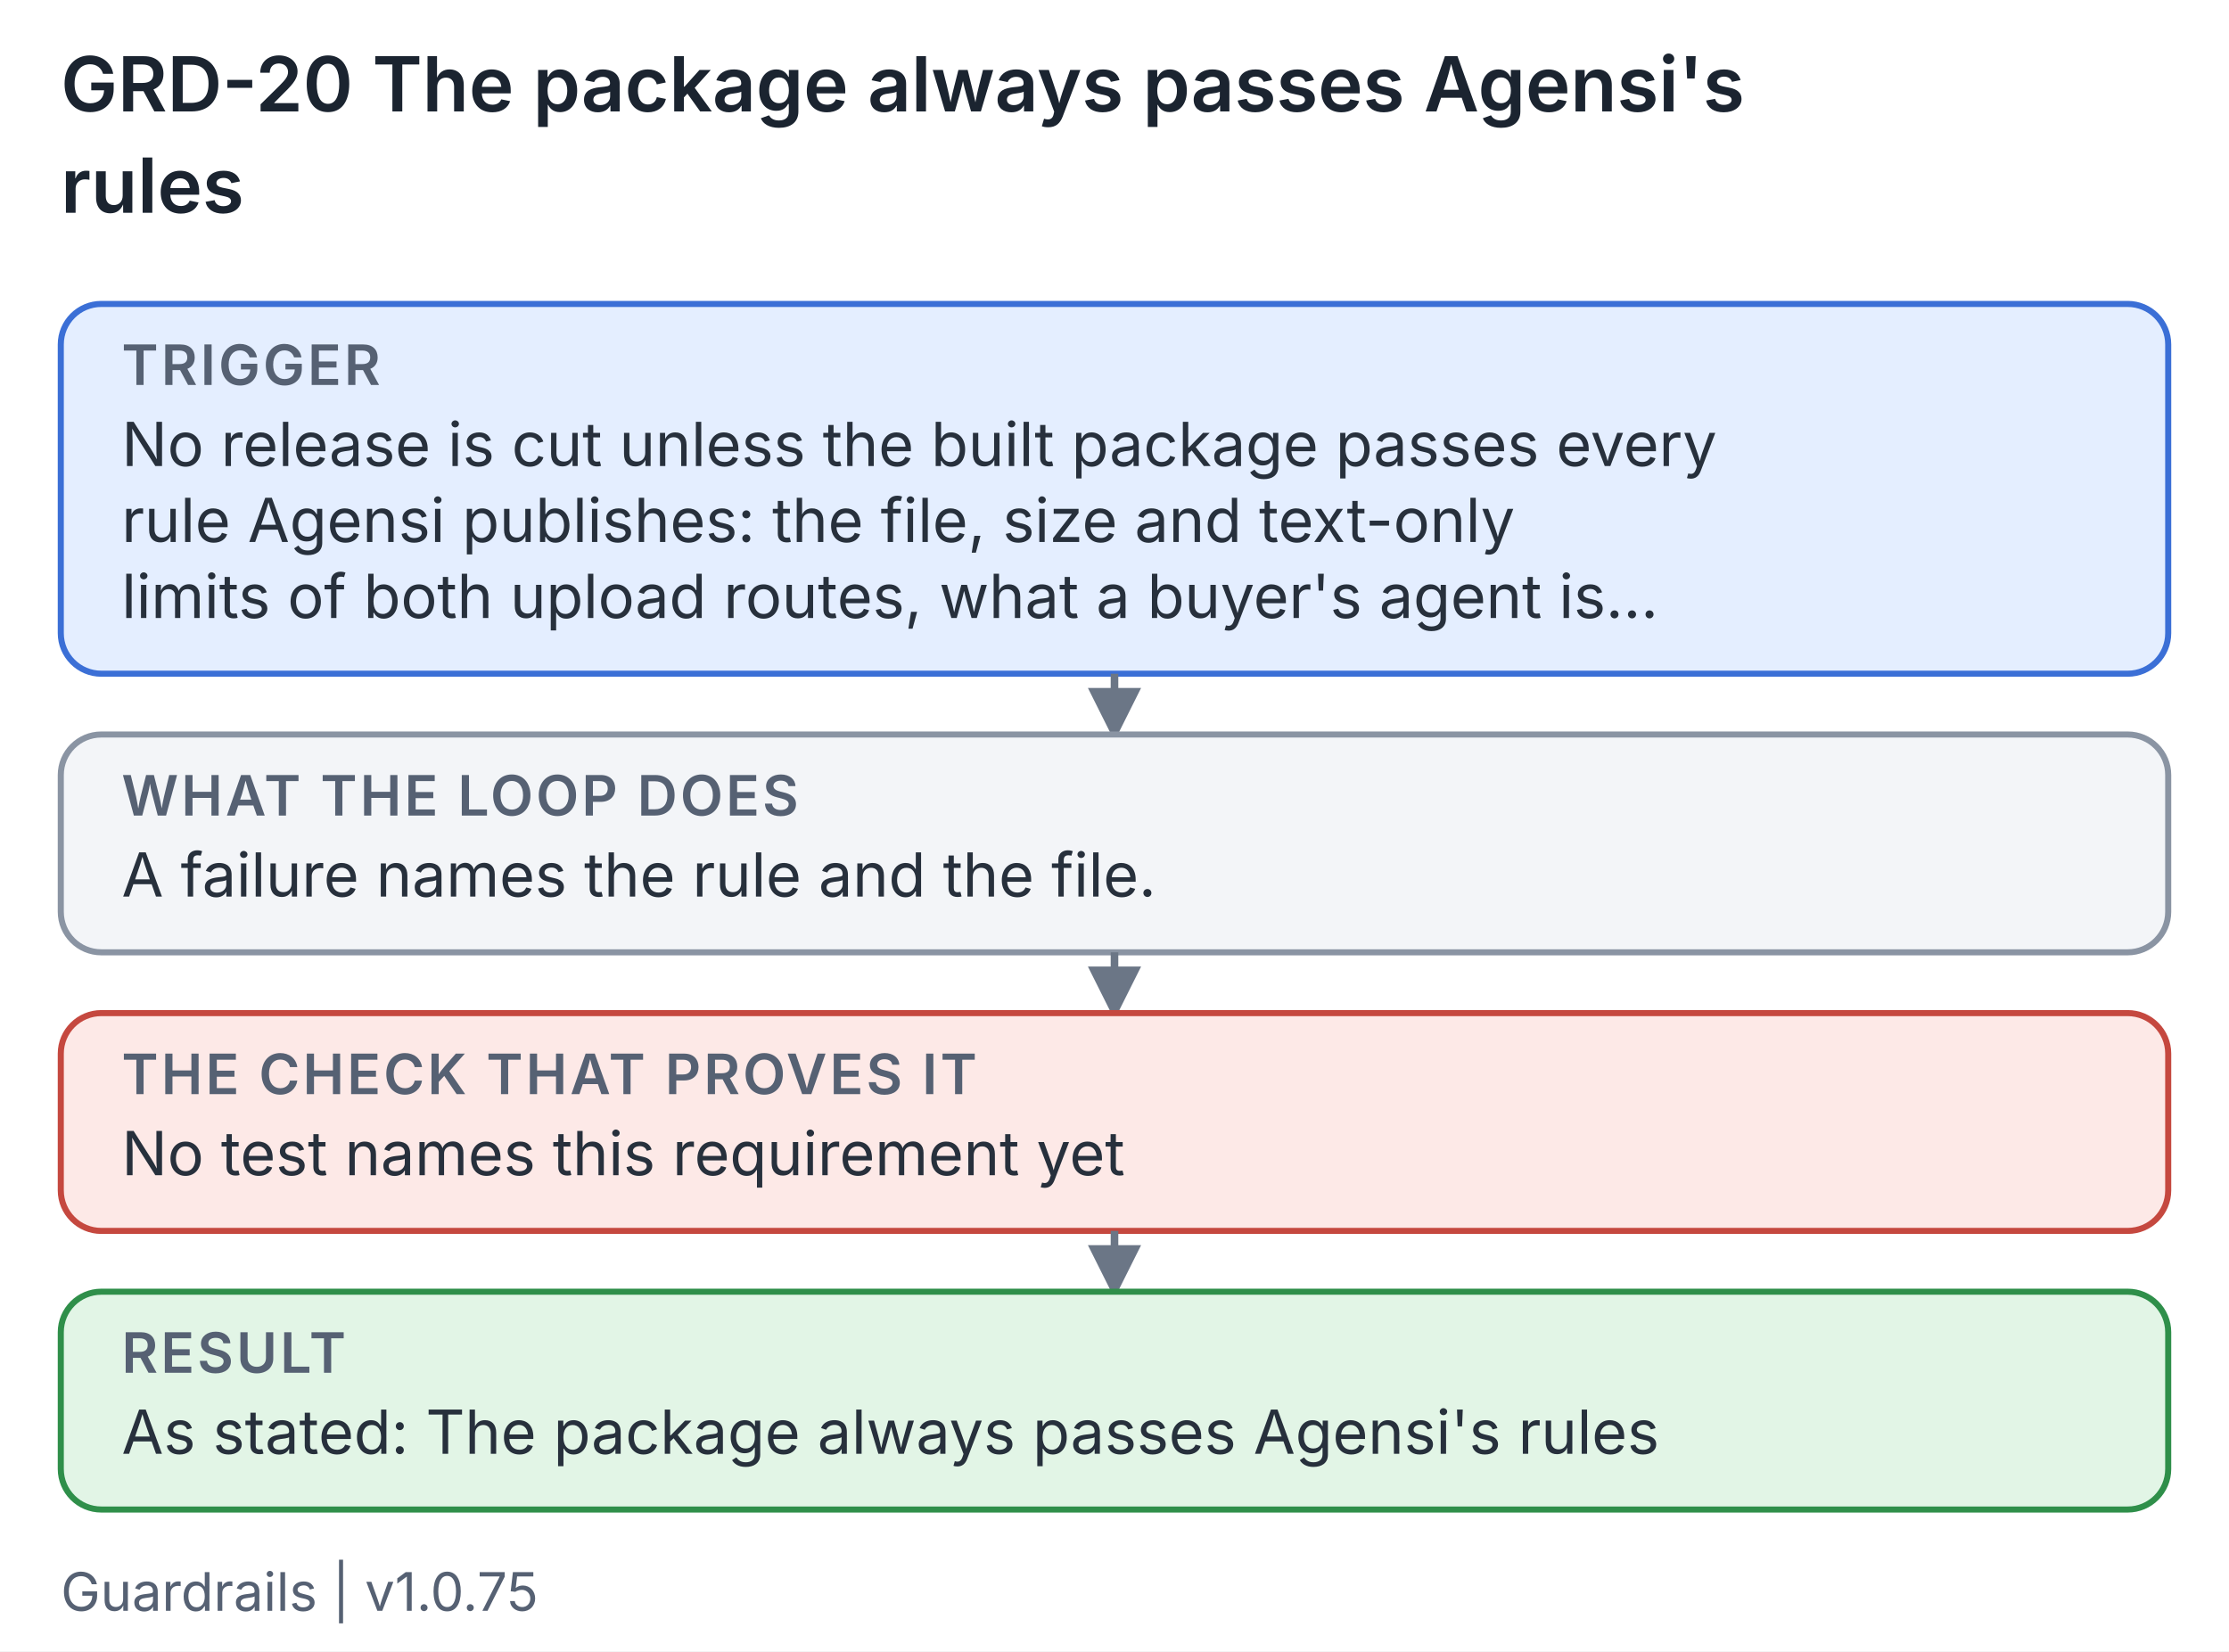
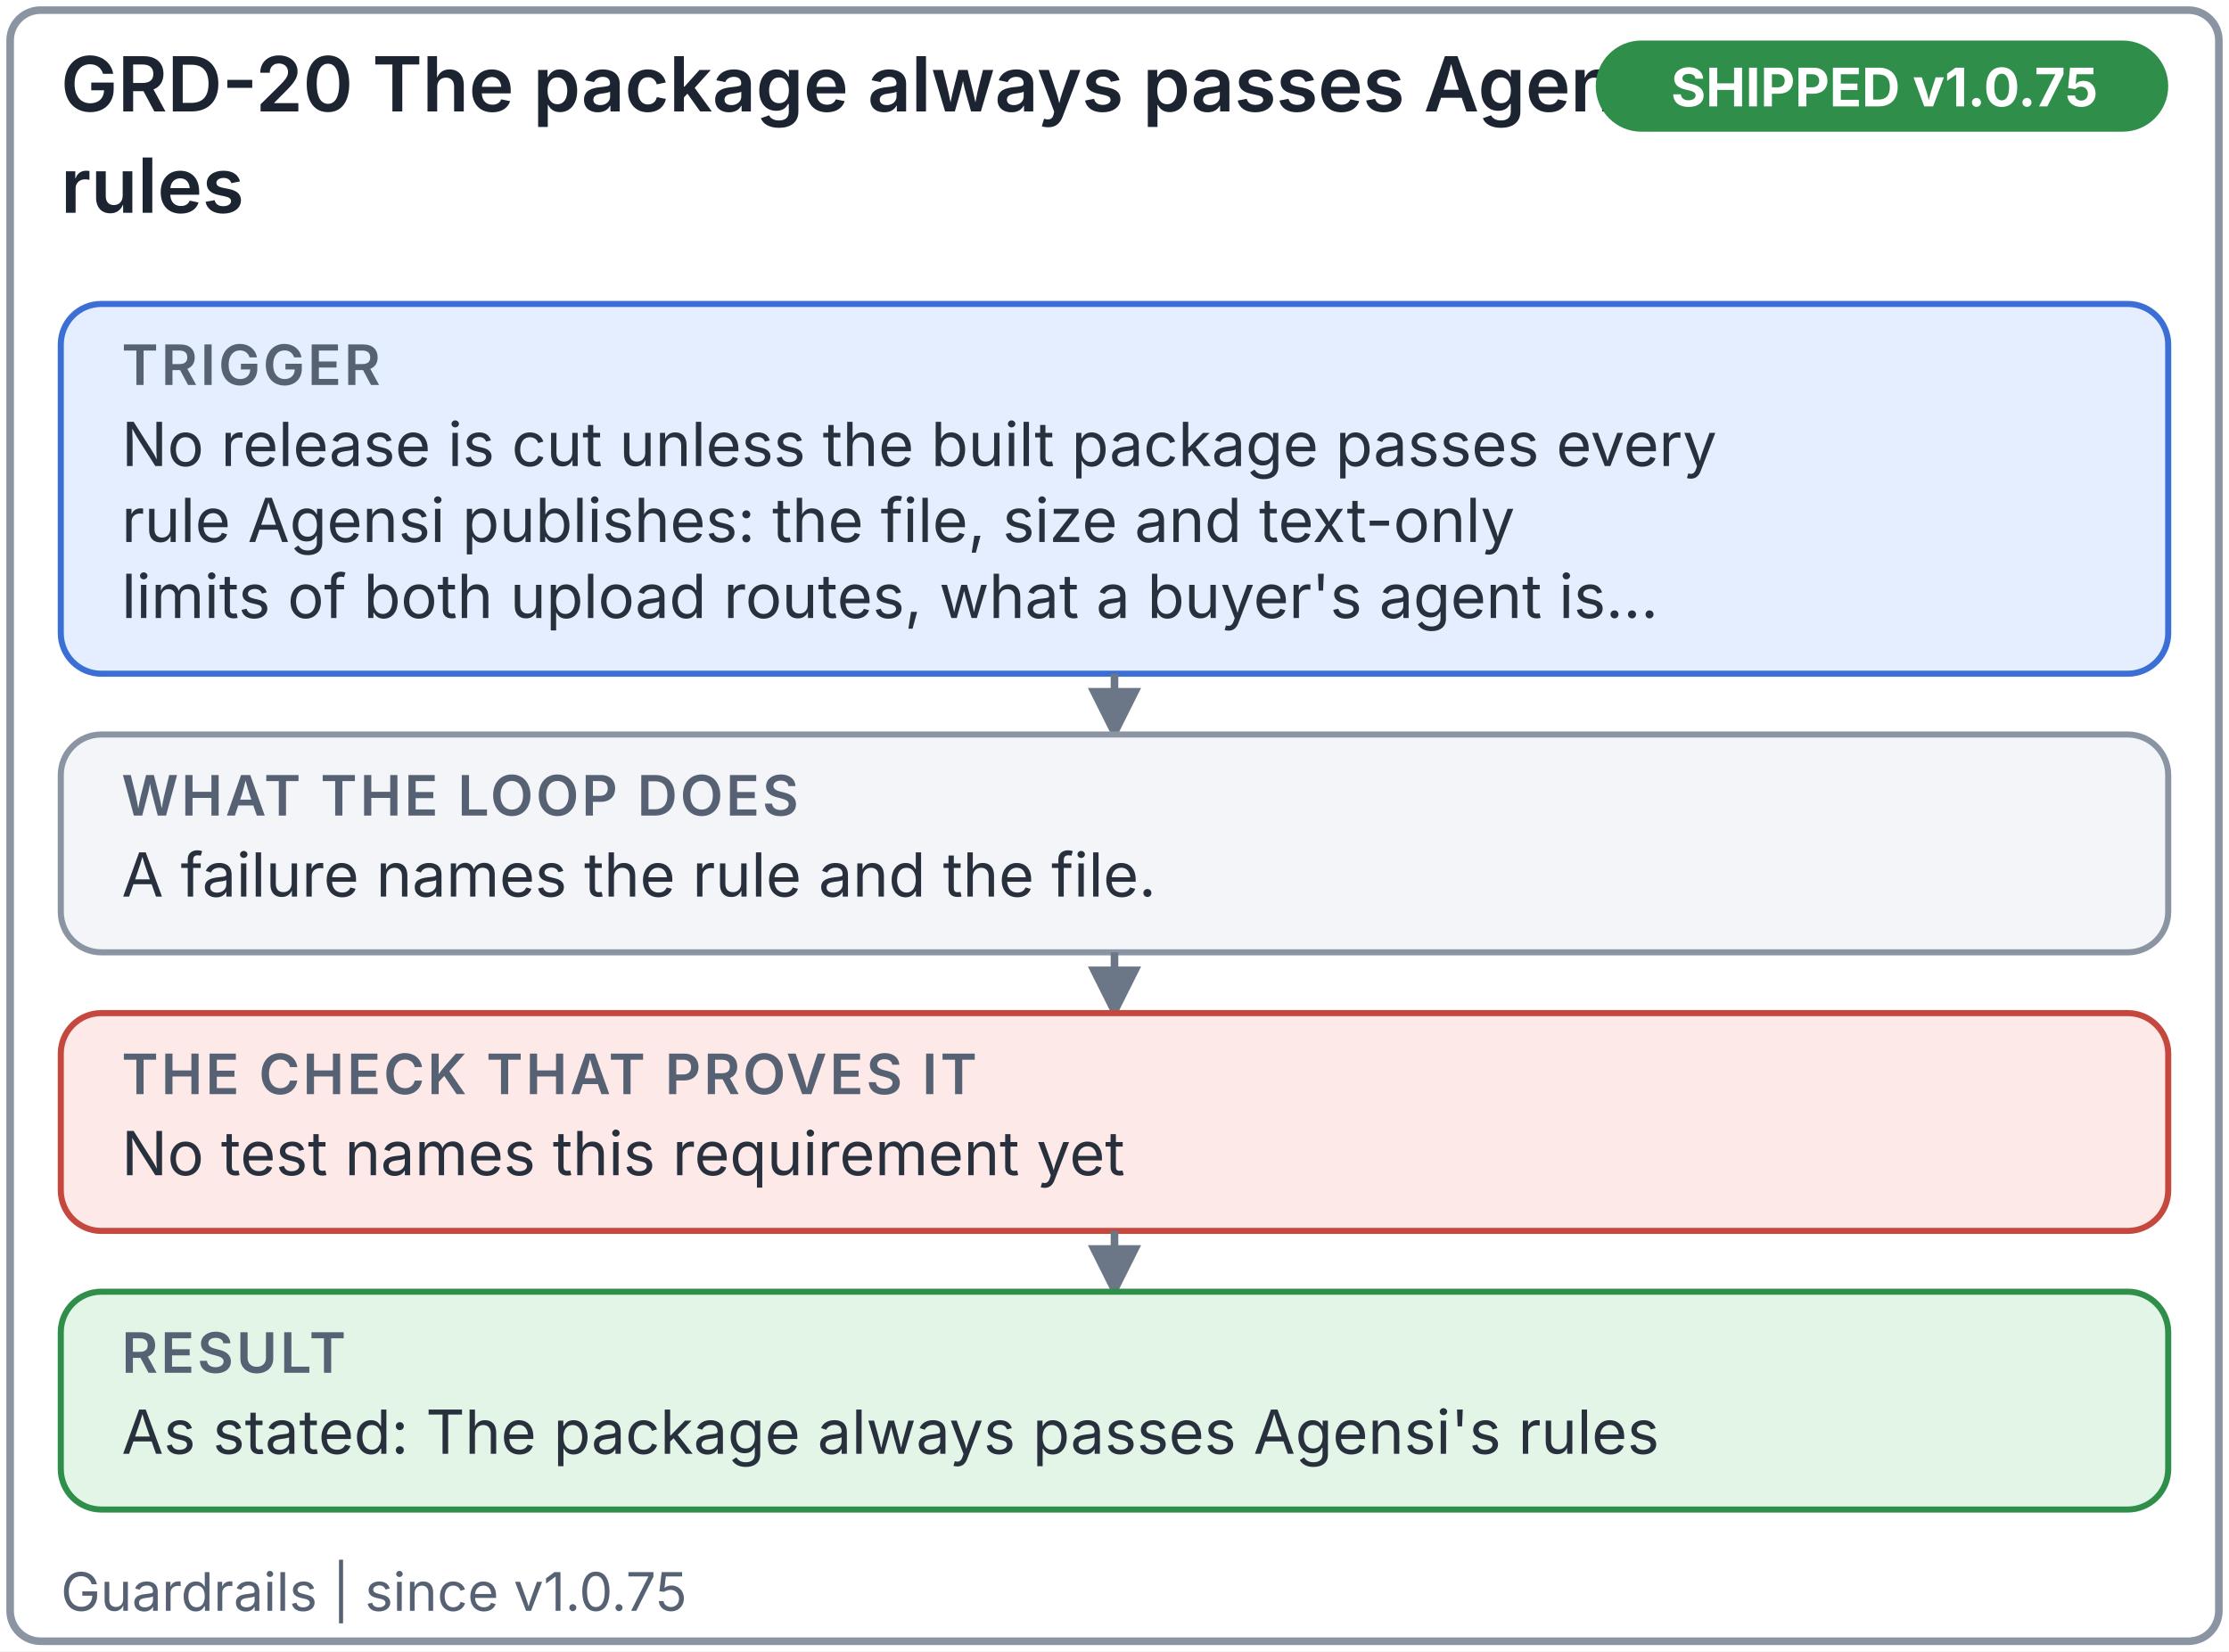
<svg xmlns="http://www.w3.org/2000/svg" viewBox="0 0 440 326" width="440" role="img" aria-label="Flow of GRD-20 The package always passes Agensi's rules: trigger, what the loop does, the check that proves it, the result">
  <style>
.f-t{font:600 15px system-ui,-apple-system,Segoe UI,sans-serif;fill:#1b2430}
.f-h{font:600 11px system-ui,-apple-system,Segoe UI,sans-serif;fill:#566173;letter-spacing:.05em}
.f-s{font:400 12px system-ui,-apple-system,Segoe UI,sans-serif;fill:#27303c}
.f-x{font:400 10.5px system-ui,-apple-system,Segoe UI,sans-serif;fill:#566173}
.f-you{fill:#e4eeff;stroke:#3b6fd6}
.f-step{fill:#f3f5f8;stroke:#8a94a3}
.f-gate{fill:#fff4d6;stroke:#c08a00}
.f-ok{fill:#e2f5e6;stroke:#2f8f4a}
.f-find{fill:#fde9e7;stroke:#c5483f}
.f-bg{fill:#ffffff}
.f-a{stroke:#6b7686;stroke-width:1.5;fill:none}
.f-ah{fill:#6b7686}
@media (prefers-color-scheme: dark){
.f-t{fill:#eef2f6}.f-h,.f-x{fill:#a3afbf}.f-s{fill:#e1e7ee}
.f-step{fill:#222b36;stroke:#5c6b7d}.f-you{fill:#162a4f;stroke:#6d9bf0}
.f-gate{fill:#3a2e0d;stroke:#d9a521}.f-find{fill:#3d1c1a;stroke:#e0736a}
.f-ok{fill:#153420;stroke:#4fb56c}.f-bg{fill:#12171d}.f-a{stroke:#9aa7b8}.f-ah{fill:#9aa7b8}
}
+ 
+ .k-shipped{stroke:#8a94a3;stroke-width:1.5}.k-v20{stroke:#d9822b;stroke-width:5}.k-v21{stroke:#8a5cd6;stroke-width:5;stroke-dasharray:10 6}
+ .p-shipped{fill:#2f8f4a}.p-v20{fill:#d9822b}.p-v21{fill:#8a5cd6}
+ .f-pill{font:700 10.5px system-ui,-apple-system,Segoe UI,sans-serif;fill:#ffffff}
+ @media (prefers-color-scheme: dark){.k-shipped{stroke:#5c6b7d}.k-v20{stroke:#f0a050}.k-v21{stroke:#b08cf0}.p-shipped{fill:#3d9c58}.p-v20{fill:#c46f1c}.p-v21{fill:#7a4cc6}}
</style>
  <defs>
    <marker id="ah" viewBox="0 0 8 8" refX="7" refY="4" markerWidth="7" markerHeight="7" orient="auto-start-reverse">
      <path d="M0 0 L8 4 L0 8 z" class="f-ah" />
    </marker>
  </defs>
  <rect width="440" height="326" class="f-bg" />
  <text x="12" y="22" class="f-t">GRD-20 The package always passes Agensi's</text>
  <text x="12" y="42" class="f-t">rules</text>
  <rect x="12" y="60" width="416" height="73" rx="8" class="f-you" stroke-width="1.2" />
  <text x="24" y="76" class="f-h">TRIGGER</text>
  <text x="24" y="92" class="f-s">No release is cut unless the built package passes every</text>
  <text x="24" y="107" class="f-s">rule Agensi publishes: the file, size and text-only</text>
  <text x="24" y="122" class="f-s">limits of both upload routes, what a buyer's agent is…</text>
  <path d="M220 133 L220 145" class="f-a" marker-end="url(#ah)" />
  <rect x="12" y="145" width="416" height="43" rx="8" class="f-step" stroke-width="1.2" />
  <text x="24" y="161" class="f-h">WHAT THE LOOP DOES</text>
  <text x="24" y="177" class="f-s">A failure names the rule and the file.</text>
  <path d="M220 188 L220 200" class="f-a" marker-end="url(#ah)" />
  <rect x="12" y="200" width="416" height="43" rx="8" class="f-find" stroke-width="1.2" />
  <text x="24" y="216" class="f-h">THE CHECK THAT PROVES IT</text>
  <text x="24" y="232" class="f-s">No test names this requirement yet</text>
  <path d="M220 243 L220 255" class="f-a" marker-end="url(#ah)" />
  <rect x="12" y="255" width="416" height="43" rx="8" class="f-ok" stroke-width="1.2" />
  <text x="24" y="271" class="f-h">RESULT</text>
  <text x="24" y="287" class="f-s">As stated: The package always passes Agensi's rules</text>
-   <text x="12" y="318" class="f-x">Guardrails | v1.0.75</text>
+   <text x="12" y="318" class="f-x">Guardrails | since v1.0.75</text>
+   <rect x="2" y="2" width="436" height="322" rx="6" fill="none" class="k-shipped" />
+   <rect x="315" y="8" width="113" height="18" rx="9" class="p-shipped" />
+   <text x="372" y="21" text-anchor="middle" class="f-pill">SHIPPED v1.0.75</text>
</svg>
